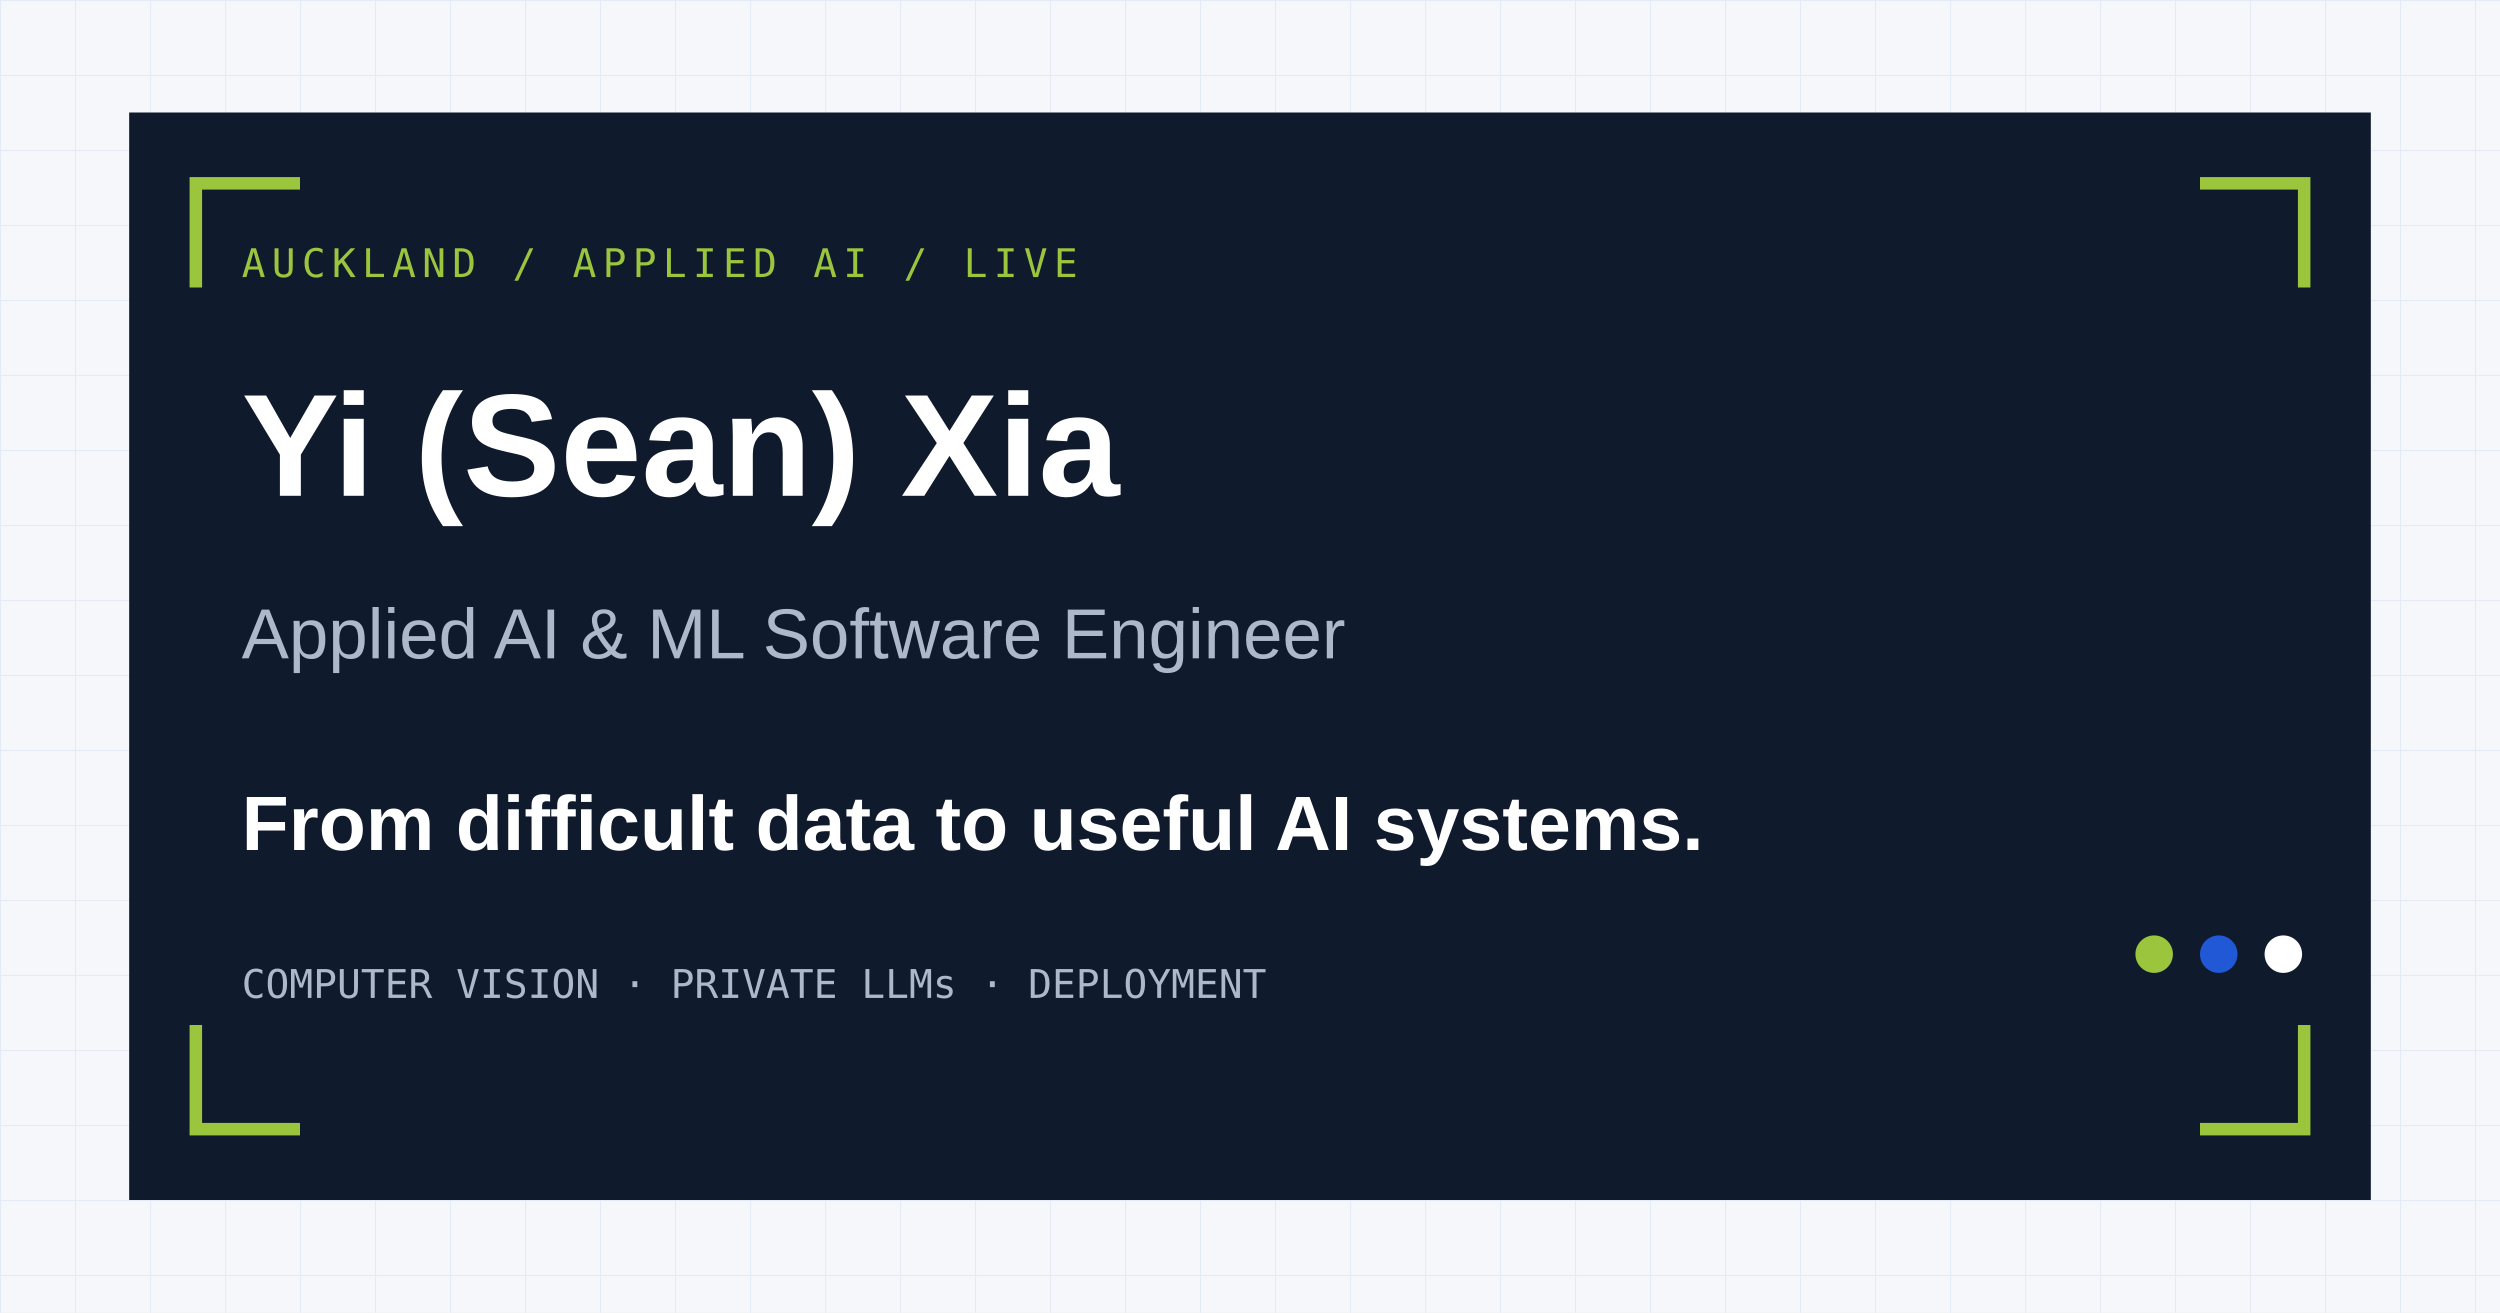
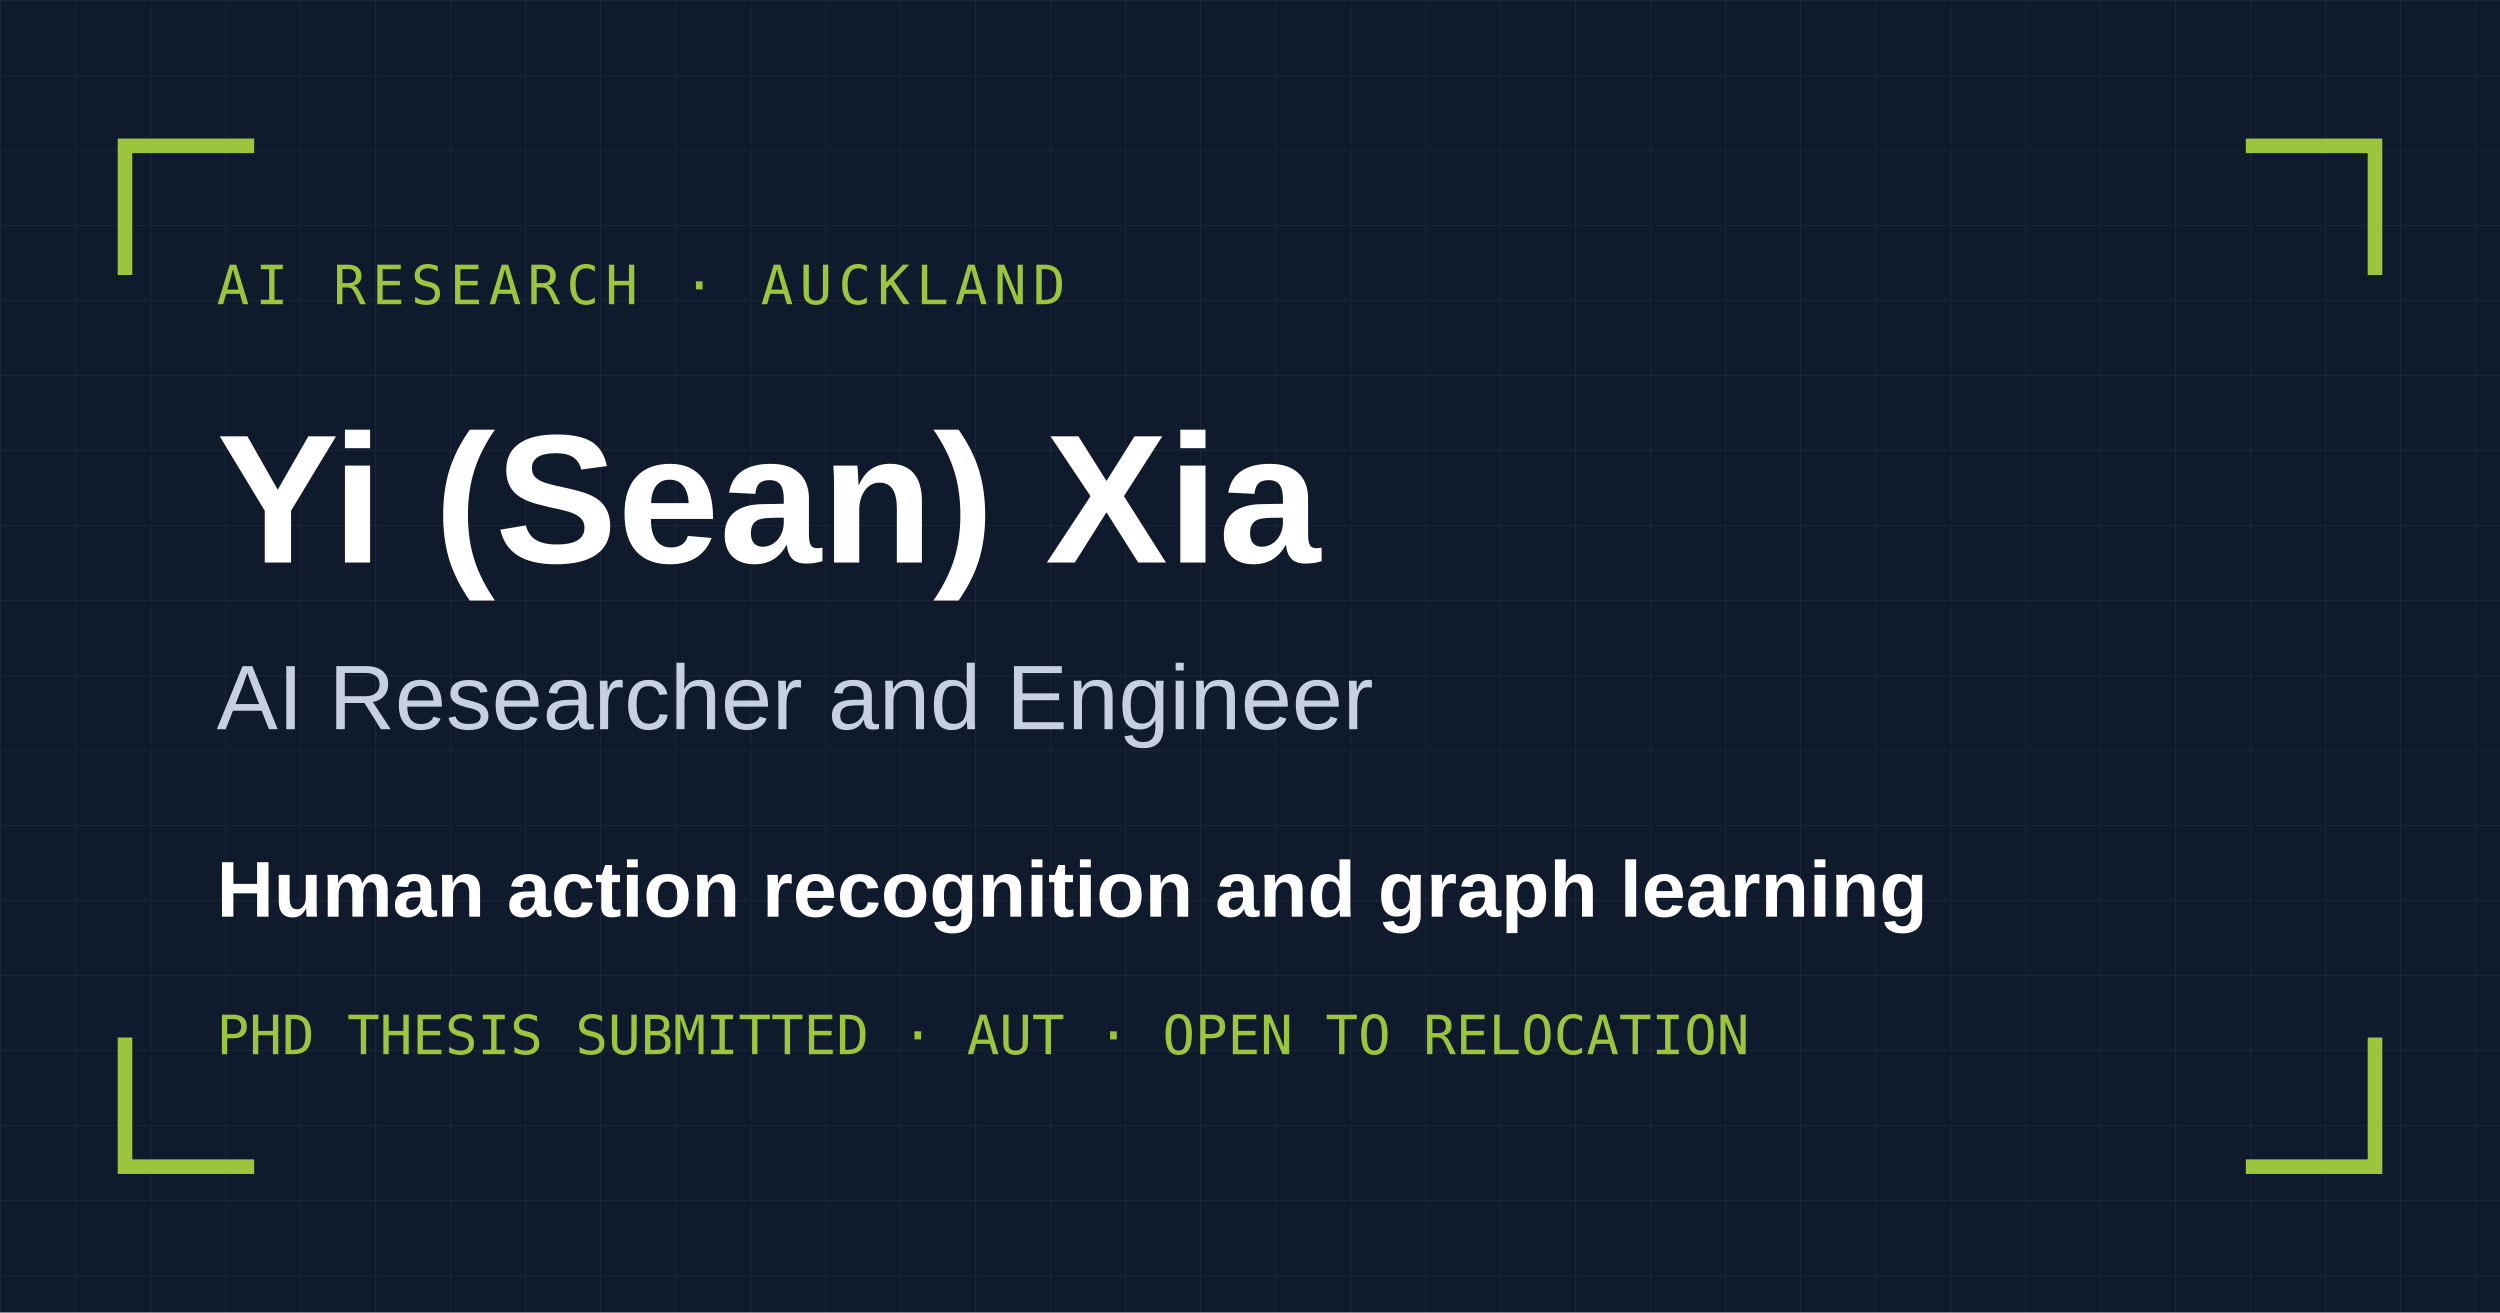
<svg xmlns="http://www.w3.org/2000/svg" width="1200" height="630" viewBox="0 0 1200 630">
-   <rect width="1200" height="630" fill="#f5f7fa" />
+   <rect width="1200" height="630" fill="#101a2d" />
  <defs>
    <pattern id="grid" width="36" height="36" patternUnits="userSpaceOnUse">
-       <path d="M36 0H0V36" fill="none" stroke="#2058d5" stroke-opacity=".08" />
+       <path d="M36 0H0V36" fill="none" stroke="#ffffff" stroke-opacity=".05" />
    </pattern>
  </defs>
  <rect width="1200" height="630" fill="url(#grid)" />
-   <rect x="62" y="54" width="1076" height="522" fill="#101a2d" />
-   <path d="M94 138V88h50M1056 88h50v50M1106 492v50h-50M144 542H94v-50" fill="none" stroke="#9bc53d" stroke-width="6" />
-   <text x="116" y="133" fill="#9bc53d" font-family="Consolas,monospace" font-size="19" letter-spacing="3">AUCKLAND / APPLIED AI / LIVE</text>
-   <text x="116" y="238" fill="#fff" font-family="Arial,sans-serif" font-size="70" font-weight="700">Yi (Sean) Xia</text>
-   <text x="116" y="316" fill="#aeb8cb" font-family="Arial,sans-serif" font-size="34">Applied AI &amp; ML Software Engineer</text>
-   <text x="116" y="408" fill="#fff" font-family="Arial,sans-serif" font-size="37" font-weight="700">From difficult data to useful AI systems.</text>
-   <text x="116" y="479" fill="#aeb8cb" font-family="Consolas,monospace" font-size="19">COMPUTER VISION  ·  PRIVATE LLMs  ·  DEPLOYMENT</text>
-   <circle cx="1034" cy="458" r="9" fill="#9bc53d" />
-   <circle cx="1065" cy="458" r="9" fill="#2058d5" />
-   <circle cx="1096" cy="458" r="9" fill="#fff" />
+   <path d="M60 132V70h62M1078 70h62v62M1140 498v62h-62M122 560H60v-62" fill="none" stroke="#9bc53d" stroke-width="7" />
+   <text x="104" y="146" fill="#9bc53d" font-family="Consolas,monospace" font-size="26" letter-spacing="3">AI RESEARCH · AUCKLAND</text>
+   <text x="104" y="270" fill="#ffffff" font-family="Arial,sans-serif" font-size="88" font-weight="700">Yi (Sean) Xia</text>
+   <text x="104" y="350" fill="#c7d0e0" font-family="Arial,sans-serif" font-size="44">AI Researcher and Engineer</text>
+   <text x="104" y="440" fill="#ffffff" font-family="Arial,sans-serif" font-size="38" font-weight="700">Human action recognition and graph learning</text>
+   <text x="104" y="506" fill="#9bc53d" font-family="Consolas,monospace" font-size="26">PHD THESIS SUBMITTED · AUT · OPEN TO RELOCATION</text>
</svg>
